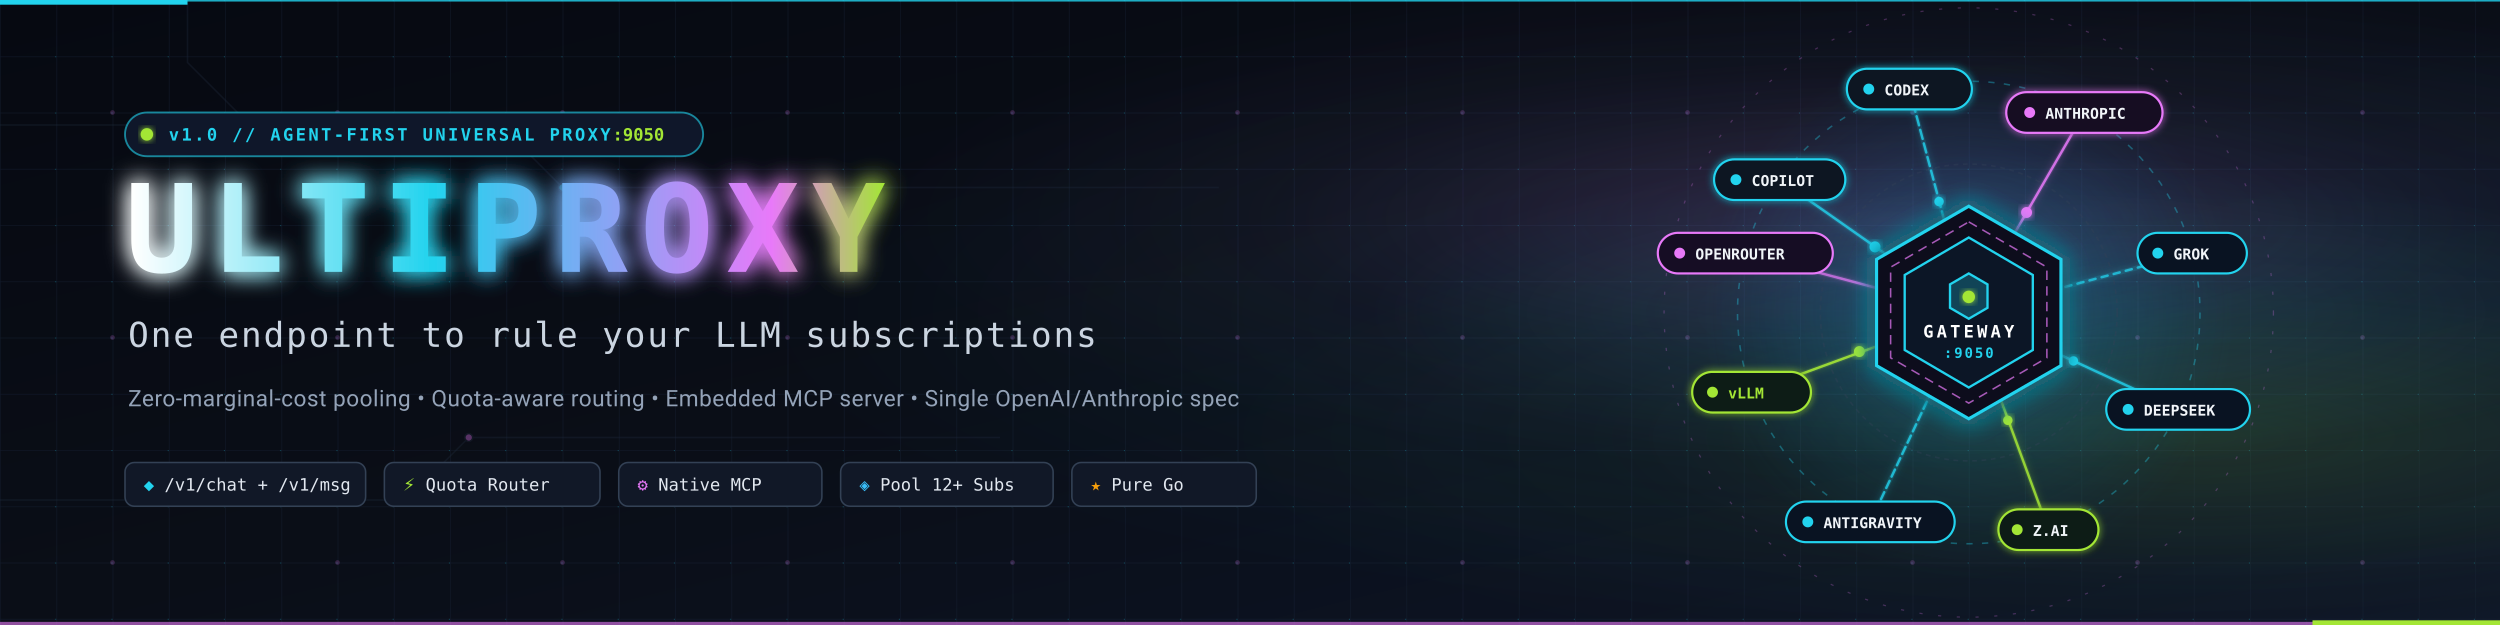
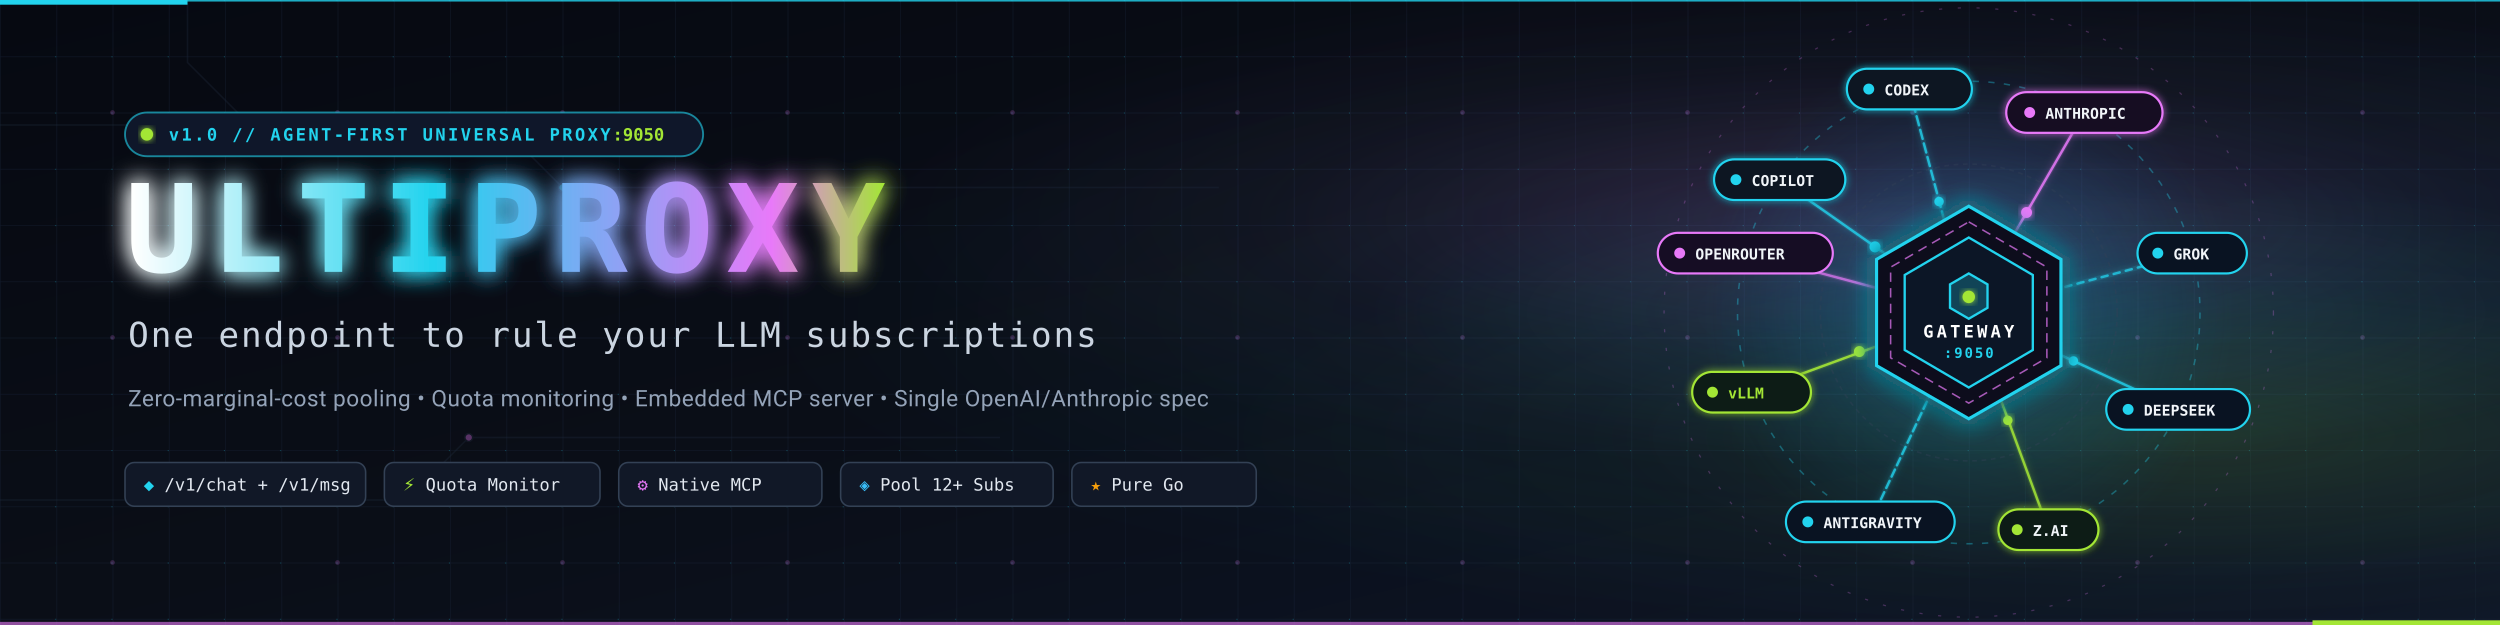
<svg xmlns="http://www.w3.org/2000/svg" viewBox="0 0 1600 400" width="1600" height="400">
  <defs>
    <linearGradient id="bg-grad" x1="0%" y1="0%" x2="100%" y2="100%">
      <stop offset="0%" stop-color="#060911" />
      <stop offset="50%" stop-color="#0a0e17" />
      <stop offset="100%" stop-color="#0d1527" />
    </linearGradient>
    <linearGradient id="text-grad" x1="0%" y1="0%" x2="100%" y2="0%">
      <stop offset="0%" stop-color="#ffffff" />
      <stop offset="40%" stop-color="#22d3ee" />
      <stop offset="85%" stop-color="#e879f9" />
      <stop offset="100%" stop-color="#a3e635" />
    </linearGradient>
    <linearGradient id="line-cyan-grad" x1="0%" y1="0%" x2="100%" y2="100%">
      <stop offset="0%" stop-color="#22d3ee" stop-opacity="0.8" />
      <stop offset="100%" stop-color="#22d3ee" stop-opacity="0.1" />
    </linearGradient>
    <linearGradient id="line-magenta-grad" x1="0%" y1="0%" x2="100%" y2="100%">
      <stop offset="0%" stop-color="#e879f9" stop-opacity="0.8" />
      <stop offset="100%" stop-color="#e879f9" stop-opacity="0.1" />
    </linearGradient>
    <linearGradient id="line-lime-grad" x1="0%" y1="0%" x2="100%" y2="100%">
      <stop offset="0%" stop-color="#a3e635" stop-opacity="0.8" />
      <stop offset="100%" stop-color="#a3e635" stop-opacity="0.1" />
    </linearGradient>
    <radialGradient id="ambient-cyan" cx="80%" cy="50%" r="50%">
      <stop offset="0%" stop-color="#22d3ee" stop-opacity="0.18" />
      <stop offset="50%" stop-color="#22d3ee" stop-opacity="0.04" />
      <stop offset="100%" stop-color="#22d3ee" stop-opacity="0" />
    </radialGradient>
    <radialGradient id="ambient-magenta" cx="75%" cy="35%" r="40%">
      <stop offset="0%" stop-color="#e879f9" stop-opacity="0.16" />
      <stop offset="60%" stop-color="#e879f9" stop-opacity="0.03" />
      <stop offset="100%" stop-color="#e879f9" stop-opacity="0" />
    </radialGradient>
    <radialGradient id="ambient-lime" cx="88%" cy="70%" r="40%">
      <stop offset="0%" stop-color="#a3e635" stop-opacity="0.12" />
      <stop offset="60%" stop-color="#a3e635" stop-opacity="0.02" />
      <stop offset="100%" stop-color="#a3e635" stop-opacity="0" />
    </radialGradient>
    <radialGradient id="core-glow" cx="50%" cy="50%" r="50%">
      <stop offset="0%" stop-color="#22d3ee" stop-opacity="0.35" />
      <stop offset="40%" stop-color="#0ea5e9" stop-opacity="0.15" />
      <stop offset="100%" stop-color="#0284c7" stop-opacity="0" />
    </radialGradient>
    <filter id="glow-heavy" x="-30%" y="-30%" width="160%" height="160%">
      <feGaussianBlur stdDeviation="7" result="blur1" />
      <feGaussianBlur stdDeviation="3" result="blur2" />
      <feMerge>
        <feMergeNode in="blur1" />
        <feMergeNode in="blur2" />
        <feMergeNode in="SourceGraphic" />
      </feMerge>
    </filter>
    <filter id="glow-subtle" x="-20%" y="-20%" width="140%" height="140%">
      <feGaussianBlur stdDeviation="2.5" result="blur" />
      <feMerge>
        <feMergeNode in="blur" />
        <feMergeNode in="SourceGraphic" />
      </feMerge>
    </filter>
    <pattern id="cyber-grid" width="36" height="36" patternUnits="userSpaceOnUse">
      <path d="M 36 0 L 0 0 0 36" fill="none" stroke="#162238" stroke-width="0.75" stroke-opacity="0.6" />
      <circle cx="36" cy="0" r="0.8" fill="#22d3ee" fill-opacity="0.25" />
    </pattern>
    <pattern id="cyber-dots" width="144" height="144" patternUnits="userSpaceOnUse">
      <circle cx="72" cy="72" r="1.5" fill="#e879f9" fill-opacity="0.2" />
    </pattern>
  </defs>
  <style>
    .mono { font-family: ui-monospace, 'SF Mono', 'Cascadia Code', 'Fira Code', 'JetBrains Mono', Consolas, monospace; }
    .sans { font-family: -apple-system, BlinkMacSystemFont, 'Segoe UI', Roboto, 'Helvetica Neue', Arial, sans-serif; }
  </style>
  <rect width="1600" height="400" fill="url(#bg-grad)" />
  <rect width="1600" height="400" fill="url(#cyber-grid)" />
  <rect width="1600" height="400" fill="url(#cyber-dots)" />
  <rect width="1600" height="400" fill="url(#ambient-cyan)" />
  <rect width="1600" height="400" fill="url(#ambient-magenta)" />
  <rect width="1600" height="400" fill="url(#ambient-lime)" />
  <g opacity="0.35" stroke="#1e293b" stroke-width="1" fill="none">
    <path d="M 0,80 L 320,80 L 360,120 L 780,120" />
    <path d="M 0,320 L 260,320 L 300,280 L 640,280" />
    <path d="M 120,0 L 120,40 L 160,80" />
    <circle cx="360" cy="120" r="2.5" fill="#22d3ee" />
    <circle cx="300" cy="280" r="2.5" fill="#e879f9" />
  </g>
  <g transform="translate(80, 0)">
    <g transform="translate(0, 72)">
      <rect x="0" y="0" width="370" height="28" rx="14" fill="#0f172a" stroke="#22d3ee" stroke-width="1.2" stroke-opacity="0.6" />
      <circle cx="14" cy="14" r="4" fill="#a3e635" filter="url(#glow-subtle)" />
      <text x="28" y="18" class="mono" font-size="11" font-weight="600" fill="#22d3ee" letter-spacing="1.5">v1.0 // AGENT-FIRST UNIVERSAL PROXY</text>
      <text x="312" y="18" class="mono" font-size="11" font-weight="700" fill="#a3e635">:9050</text>
    </g>
    <text x="0" y="174" class="mono" font-size="78" font-weight="900" letter-spacing="8" fill="url(#text-grad)" filter="url(#glow-heavy)">ULTIPROXY</text>
    <text x="2" y="222" class="mono" font-size="22" font-weight="500" fill="#cbd5e1" letter-spacing="1.2">One endpoint to rule your LLM subscriptions</text>
    <text x="2" y="260" class="sans" font-size="14.5" fill="#94a3b8" letter-spacing="0.3">
-       Zero-marginal-cost pooling • Quota-aware routing • Embedded MCP server • Single OpenAI/Anthropic spec
+       Zero-marginal-cost pooling • Quota monitoring • Embedded MCP server • Single OpenAI/Anthropic spec
    </text>
    <g transform="translate(0, 296)">
      <rect x="0" y="0" width="154" height="28" rx="6" fill="#111827" stroke="#334155" stroke-width="1" />
      <text x="12" y="18" class="mono" font-size="11" fill="#e2e8f0">
        <tspan fill="#22d3ee">◆</tspan> /v1/chat + /v1/msg</text>
      <rect x="166" y="0" width="138" height="28" rx="6" fill="#111827" stroke="#334155" stroke-width="1" />
      <text x="178" y="18" class="mono" font-size="11" fill="#e2e8f0">
-         <tspan fill="#a3e635">⚡</tspan> Quota Router</text>
+         <tspan fill="#a3e635">⚡</tspan> Quota Monitor</text>
      <rect x="316" y="0" width="130" height="28" rx="6" fill="#111827" stroke="#334155" stroke-width="1" />
      <text x="328" y="18" class="mono" font-size="11" fill="#e2e8f0">
        <tspan fill="#e879f9">⚙</tspan> Native MCP</text>
      <rect x="458" y="0" width="136" height="28" rx="6" fill="#111827" stroke="#334155" stroke-width="1" />
      <text x="470" y="18" class="mono" font-size="11" fill="#e2e8f0">
        <tspan fill="#38bdf8">◈</tspan> Pool 12+ Subs</text>
      <rect x="606" y="0" width="118" height="28" rx="6" fill="#111827" stroke="#334155" stroke-width="1" />
      <text x="618" y="18" class="mono" font-size="11" fill="#e2e8f0">
        <tspan fill="#f59e0b">★</tspan> Pure Go</text>
    </g>
  </g>
  <g id="hub-container" transform="translate(1260, 200)">
    <circle cx="0" cy="0" r="170" fill="url(#core-glow)" />
    <circle cx="0" cy="0" r="148" fill="none" stroke="#22d3ee" stroke-width="1" stroke-dasharray="4 6" opacity="0.35" />
    <circle cx="0" cy="0" r="195" fill="none" stroke="#e879f9" stroke-width="0.8" stroke-dasharray="2 10" opacity="0.25" />
    <circle cx="0" cy="0" r="95" fill="none" stroke="#334155" stroke-width="1" stroke-dasharray="3 3" opacity="0.4" />
    <g stroke-linecap="round">
      <line x1="-121" y1="-85" x2="0" y2="0" stroke="#22d3ee" stroke-width="3" opacity="0.2" filter="url(#glow-subtle)" />
      <line x1="-38" y1="-143" x2="0" y2="0" stroke="#22d3ee" stroke-width="3" opacity="0.2" filter="url(#glow-subtle)" />
      <line x1="74" y1="-128" x2="0" y2="0" stroke="#e879f9" stroke-width="3" opacity="0.2" filter="url(#glow-subtle)" />
      <line x1="143" y1="-38" x2="0" y2="0" stroke="#22d3ee" stroke-width="3" opacity="0.2" filter="url(#glow-subtle)" />
      <line x1="134" y1="62" x2="0" y2="0" stroke="#22d3ee" stroke-width="3" opacity="0.2" filter="url(#glow-subtle)" />
      <line x1="51" y1="139" x2="0" y2="0" stroke="#a3e635" stroke-width="3" opacity="0.2" filter="url(#glow-subtle)" />
      <line x1="-63" y1="134" x2="0" y2="0" stroke="#22d3ee" stroke-width="3" opacity="0.2" filter="url(#glow-subtle)" />
      <line x1="-139" y1="51" x2="0" y2="0" stroke="#a3e635" stroke-width="3" opacity="0.2" filter="url(#glow-subtle)" />
      <line x1="-143" y1="-38" x2="0" y2="0" stroke="#e879f9" stroke-width="3" opacity="0.2" filter="url(#glow-subtle)" />
      <line x1="-121" y1="-85" x2="0" y2="0" stroke="#22d3ee" stroke-width="1.6" opacity="0.8" />
      <line x1="-38" y1="-143" x2="0" y2="0" stroke="#22d3ee" stroke-width="1.6" opacity="0.8" stroke-dasharray="6 3" />
      <line x1="74" y1="-128" x2="0" y2="0" stroke="#e879f9" stroke-width="1.6" opacity="0.85" />
      <line x1="143" y1="-38" x2="0" y2="0" stroke="#22d3ee" stroke-width="1.6" opacity="0.75" stroke-dasharray="4 4" />
      <line x1="134" y1="62" x2="0" y2="0" stroke="#22d3ee" stroke-width="1.6" opacity="0.8" />
      <line x1="51" y1="139" x2="0" y2="0" stroke="#a3e635" stroke-width="1.6" opacity="0.85" />
      <line x1="-63" y1="134" x2="0" y2="0" stroke="#22d3ee" stroke-width="1.6" opacity="0.8" stroke-dasharray="5 3" />
      <line x1="-139" y1="51" x2="0" y2="0" stroke="#a3e635" stroke-width="1.6" opacity="0.9" />
      <line x1="-143" y1="-38" x2="0" y2="0" stroke="#e879f9" stroke-width="1.6" opacity="0.7" />
    </g>
    <circle cx="-60" cy="-42" r="3.5" fill="#22d3ee" filter="url(#glow-subtle)" />
    <circle cx="37" cy="-64" r="3.5" fill="#e879f9" filter="url(#glow-subtle)" />
    <circle cx="67" cy="31" r="3" fill="#22d3ee" filter="url(#glow-subtle)" />
    <circle cx="-70" cy="25" r="3.5" fill="#a3e635" filter="url(#glow-subtle)" />
    <circle cx="-19" cy="-71" r="3" fill="#22d3ee" filter="url(#glow-subtle)" />
    <circle cx="25" cy="69" r="3" fill="#a3e635" filter="url(#glow-subtle)" />
    <g transform="translate(-121, -85)">
      <rect x="-42" y="-13" width="84" height="26" rx="13" fill="#091322" stroke="#22d3ee" stroke-width="1.4" filter="url(#glow-subtle)" />
      <circle cx="-28" cy="0" r="3.5" fill="#22d3ee" />
      <text x="-18" y="4" class="mono" font-size="9.5" font-weight="700" fill="#f1f5f9">COPILOT</text>
    </g>
    <g transform="translate(-38, -143)">
      <rect x="-40" y="-13" width="80" height="26" rx="13" fill="#091322" stroke="#22d3ee" stroke-width="1.4" filter="url(#glow-subtle)" />
      <circle cx="-26" cy="0" r="3.5" fill="#22d3ee" />
      <text x="-16" y="4" class="mono" font-size="9.5" font-weight="700" fill="#f1f5f9">CODEX</text>
    </g>
    <g transform="translate(74, -128)">
      <rect x="-50" y="-13" width="100" height="26" rx="13" fill="#160d24" stroke="#e879f9" stroke-width="1.4" filter="url(#glow-subtle)" />
      <circle cx="-35" cy="0" r="3.5" fill="#e879f9" />
      <text x="-25" y="4" class="mono" font-size="9.5" font-weight="700" fill="#f1f5f9">ANTHROPIC</text>
    </g>
    <g transform="translate(143, -38)">
      <rect x="-35" y="-13" width="70" height="26" rx="13" fill="#091322" stroke="#22d3ee" stroke-width="1.4" />
      <circle cx="-22" cy="0" r="3.5" fill="#22d3ee" />
      <text x="-12" y="4" class="mono" font-size="9.5" font-weight="700" fill="#f1f5f9">GROK</text>
    </g>
    <g transform="translate(134, 62)">
      <rect x="-46" y="-13" width="92" height="26" rx="13" fill="#091322" stroke="#22d3ee" stroke-width="1.4" />
      <circle cx="-32" cy="0" r="3.5" fill="#22d3ee" />
      <text x="-22" y="4" class="mono" font-size="9.5" font-weight="700" fill="#f1f5f9">DEEPSEEK</text>
    </g>
    <g transform="translate(51, 139)">
      <rect x="-32" y="-13" width="64" height="26" rx="13" fill="#0d1b18" stroke="#a3e635" stroke-width="1.4" filter="url(#glow-subtle)" />
      <circle cx="-20" cy="0" r="3.5" fill="#a3e635" />
      <text x="-10" y="4" class="mono" font-size="9.5" font-weight="700" fill="#f1f5f9">Z.AI</text>
    </g>
    <g transform="translate(-63, 134)">
      <rect x="-54" y="-13" width="108" height="26" rx="13" fill="#091322" stroke="#22d3ee" stroke-width="1.4" />
      <circle cx="-40" cy="0" r="3.5" fill="#22d3ee" />
      <text x="-30" y="4" class="mono" font-size="9.5" font-weight="700" fill="#f1f5f9">ANTIGRAVITY</text>
    </g>
    <g transform="translate(-139, 51)">
      <rect x="-38" y="-13" width="76" height="26" rx="13" fill="#0d1b18" stroke="#a3e635" stroke-width="1.4" filter="url(#glow-subtle)" />
      <circle cx="-25" cy="0" r="3.5" fill="#a3e635" />
      <text x="-15" y="4" class="mono" font-size="9.5" font-weight="700" fill="#a3e635">vLLM</text>
    </g>
    <g transform="translate(-143, -38)">
      <rect x="-56" y="-13" width="112" height="26" rx="13" fill="#160d24" stroke="#e879f9" stroke-width="1.4" />
      <circle cx="-42" cy="0" r="3.5" fill="#e879f9" />
      <text x="-32" y="4" class="mono" font-size="9.5" font-weight="700" fill="#f1f5f9">OPENROUTER</text>
    </g>
    <polygon points="0,-68 59,-34 59,34 0,68 -59,34 -59,-34" fill="#080e1a" stroke="#22d3ee" stroke-width="2" filter="url(#glow-heavy)" />
    <polygon points="0,-58 50,-29 50,29 0,58 -50,29 -50,-29" fill="none" stroke="#e879f9" stroke-width="1" stroke-dasharray="6 4" opacity="0.7" />
    <polygon points="0,-48 41,-24 41,24 0,48 -41,24 -41,-24" fill="#0c1626" stroke="#22d3ee" stroke-width="1.5" />
    <g transform="translate(0, -10)">
      <path d="M -12,-8 L 0,-15 L 12,-8 L 12,7 L 0,14 L -12,7 Z" fill="#22d3ee" fill-opacity="0.25" stroke="#22d3ee" stroke-width="1.5" />
      <circle cx="0" cy="0" r="4" fill="#a3e635" filter="url(#glow-subtle)" />
    </g>
    <text x="0" y="16" text-anchor="middle" class="mono" font-size="11" font-weight="800" fill="#ffffff" letter-spacing="2">GATEWAY</text>
    <text x="0" y="29" text-anchor="middle" class="mono" font-size="9" font-weight="700" fill="#22d3ee" letter-spacing="1.2">:9050</text>
  </g>
  <line x1="0" y1="0" x2="1600" y2="0" stroke="#22d3ee" stroke-width="2" opacity="0.8" />
  <line x1="0" y1="399" x2="1600" y2="399" stroke="#e879f9" stroke-width="2" opacity="0.6" />
  <rect x="0" y="0" width="120" height="3" fill="#22d3ee" />
  <rect x="1480" y="397" width="120" height="3" fill="#a3e635" />
</svg>
